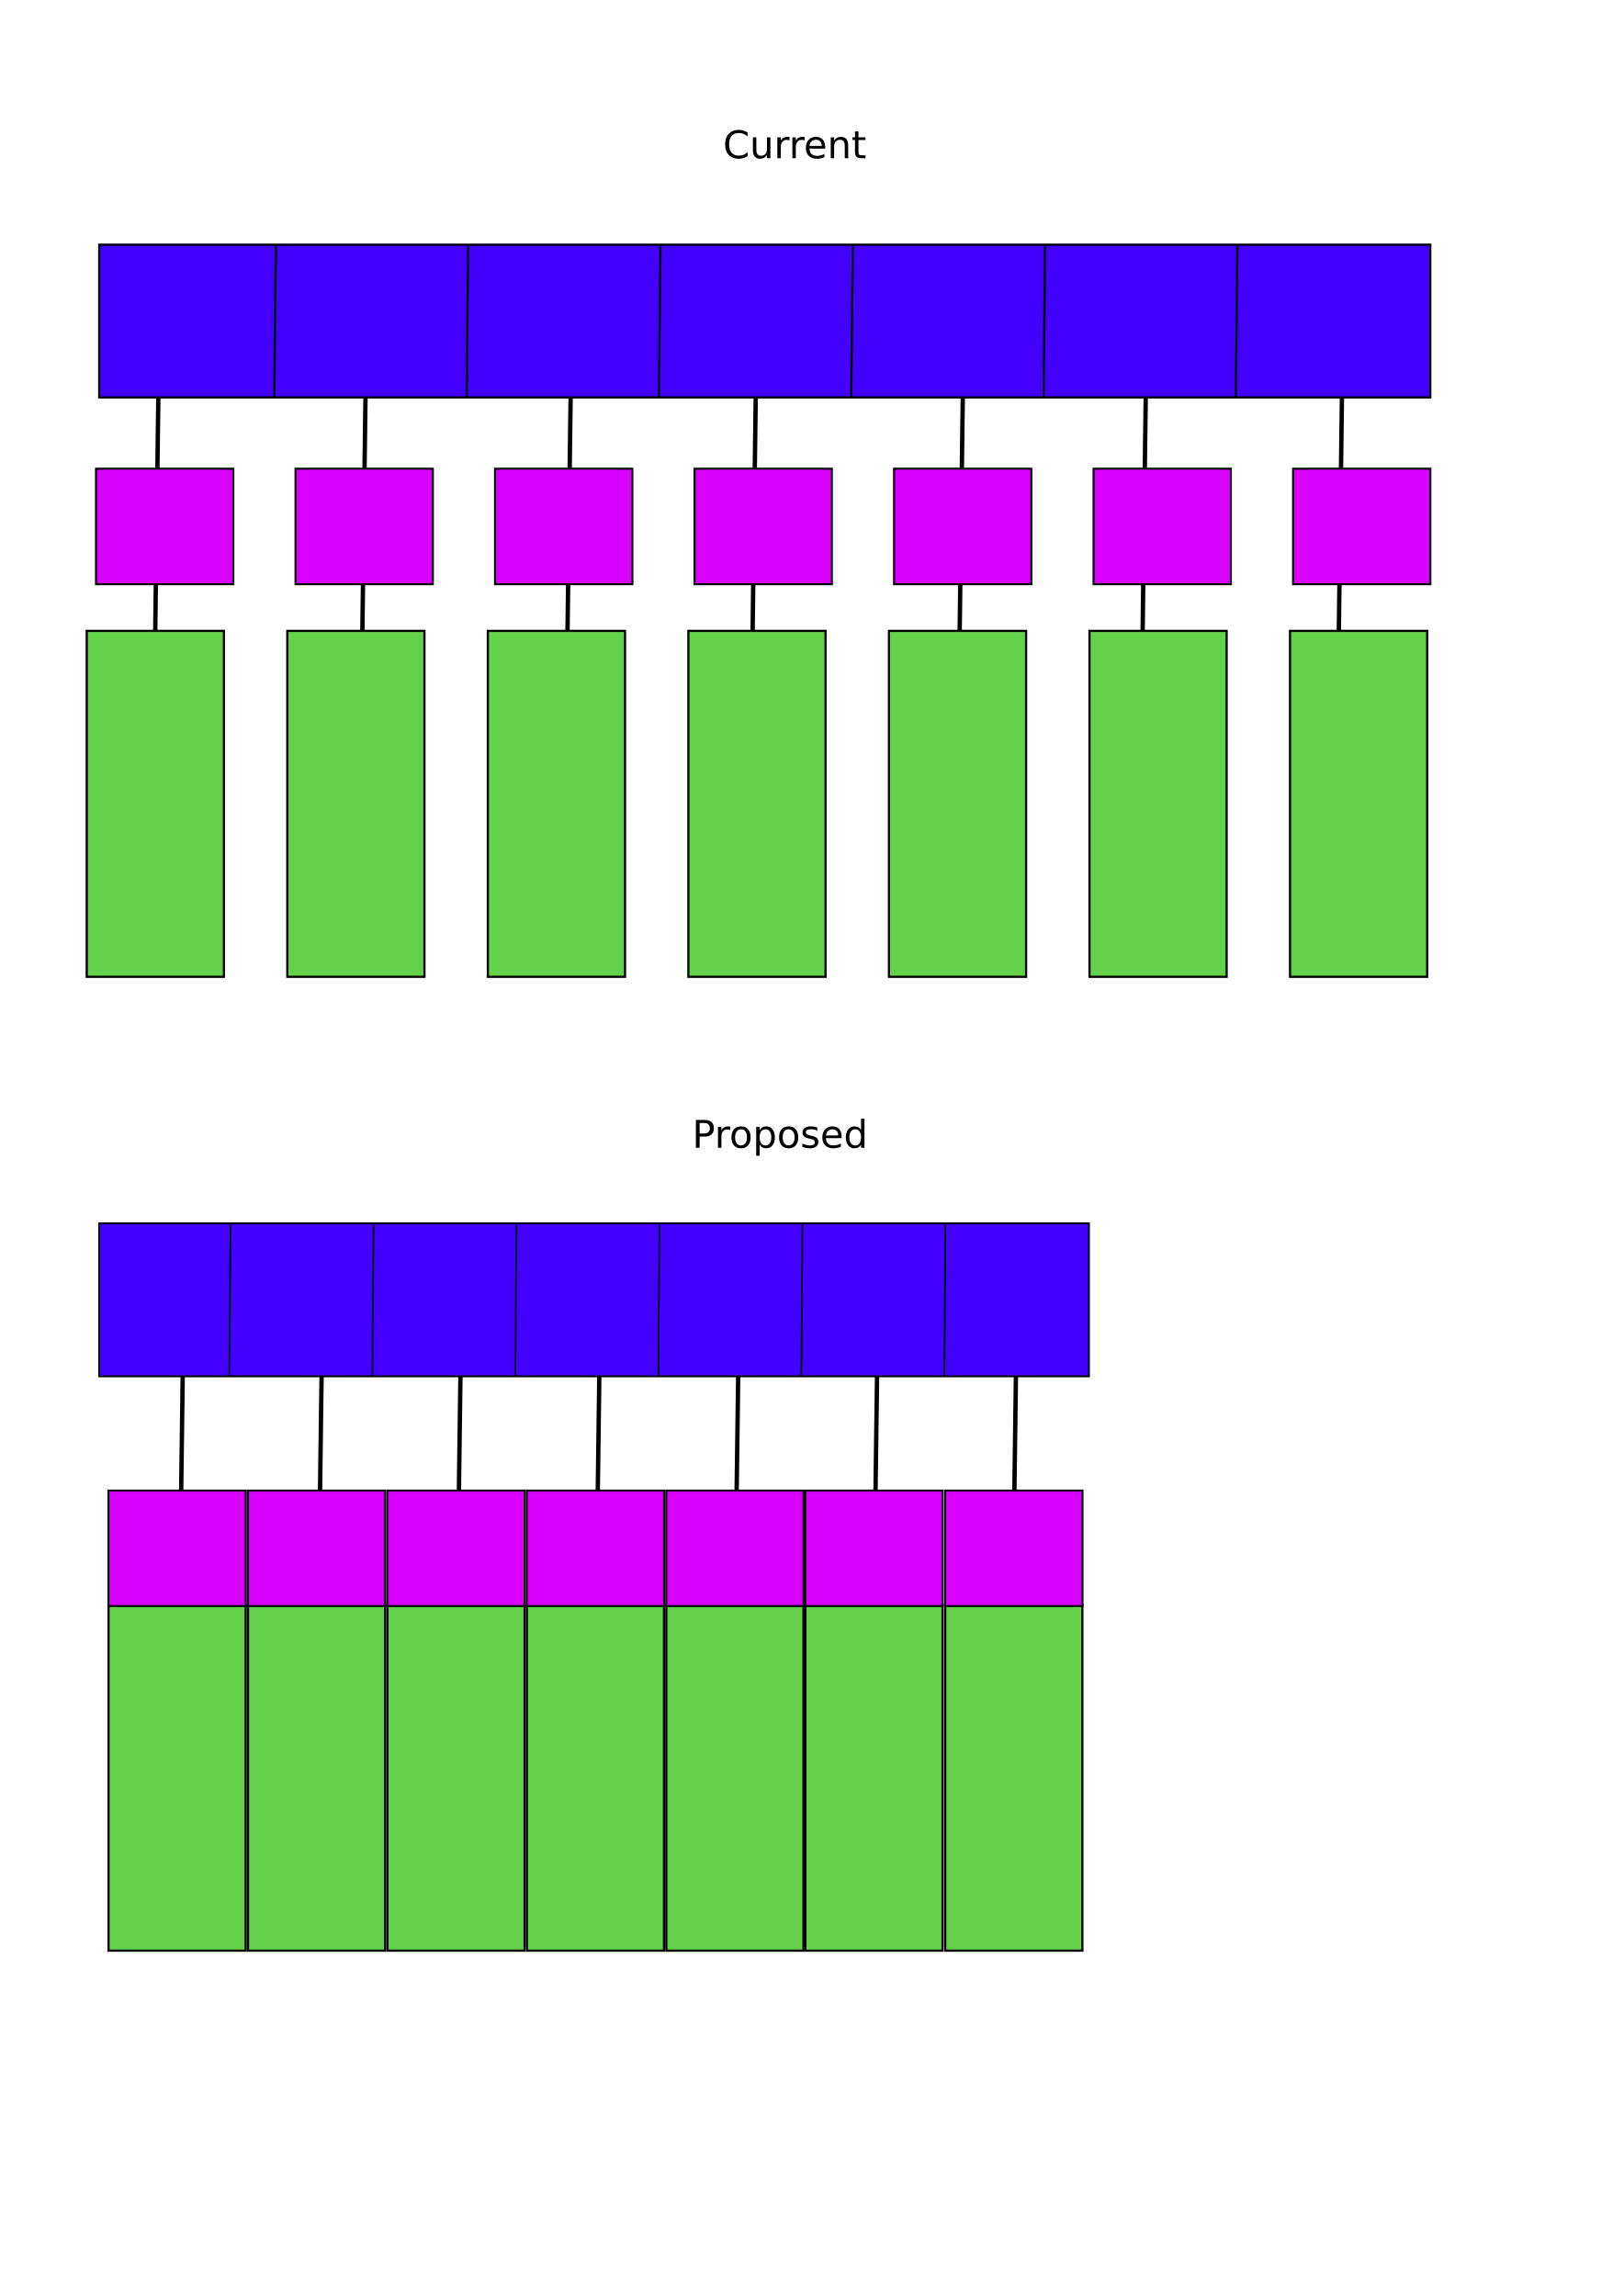
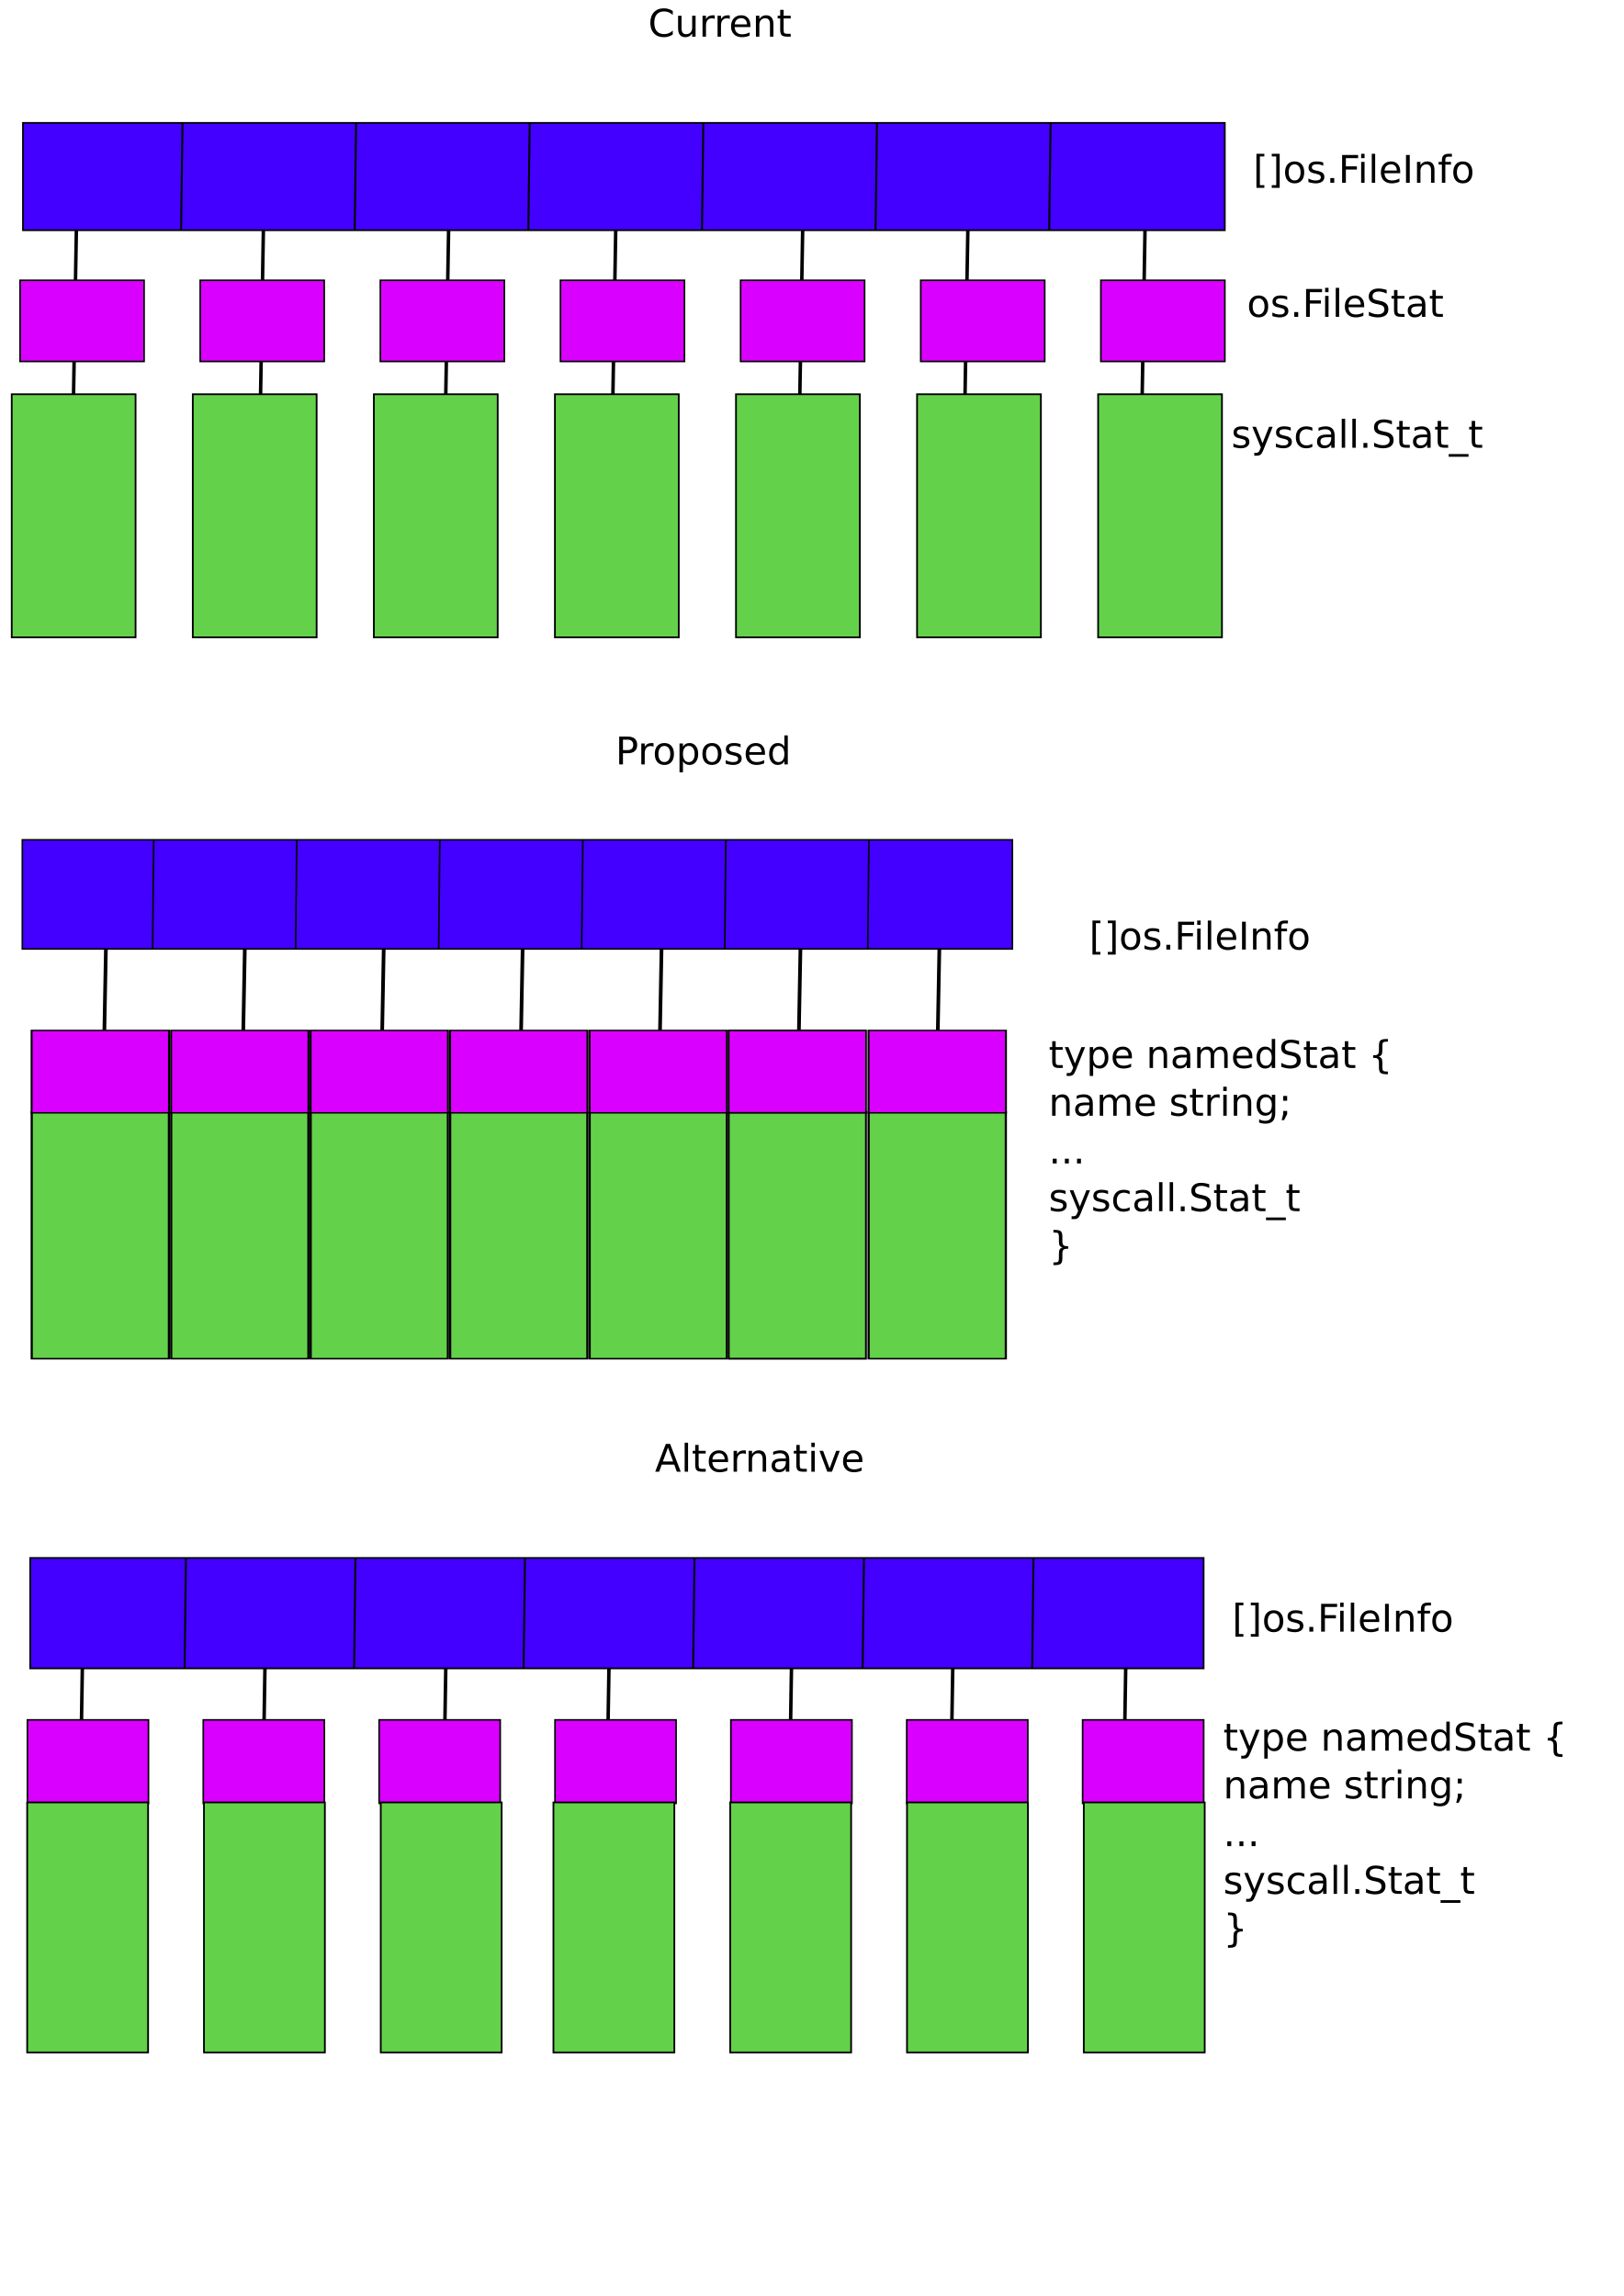
<svg xmlns="http://www.w3.org/2000/svg" width="210mm" height="297mm" viewBox="0 0 744.094 1052.362" id="svg2" version="1.1">
  <defs id="defs4" />
  <g id="layer1">
-     <path style="fill:none;fill-rule:evenodd;stroke:#000000;stroke-width:2;stroke-linecap:butt;stroke-linejoin:miter;stroke-miterlimit:4;stroke-dasharray:none;stroke-opacity:1" d="M 84.368,582.641 81.297,812.956" id="path4266-1" />
-     <path style="fill:none;fill-rule:evenodd;stroke:#000000;stroke-width:2;stroke-linecap:butt;stroke-linejoin:miter;stroke-miterlimit:4;stroke-dasharray:none;stroke-opacity:1" d="m 148.008,582.641 -3.071,230.315" id="path4266-1-7" />
-     <path style="fill:none;fill-rule:evenodd;stroke:#000000;stroke-width:2;stroke-linecap:butt;stroke-linejoin:miter;stroke-miterlimit:4;stroke-dasharray:none;stroke-opacity:1" d="m 211.647,582.641 -3.071,230.315" id="path4266-1-77" />
-     <path style="fill:none;fill-rule:evenodd;stroke:#000000;stroke-width:2;stroke-linecap:butt;stroke-linejoin:miter;stroke-miterlimit:4;stroke-dasharray:none;stroke-opacity:1" d="m 275.287,582.641 -3.071,230.315" id="path4266-1-9" />
-     <path style="fill:none;fill-rule:evenodd;stroke:#000000;stroke-width:2;stroke-linecap:butt;stroke-linejoin:miter;stroke-miterlimit:4;stroke-dasharray:none;stroke-opacity:1" d="m 338.926,582.641 -3.071,230.315" id="path4266-1-2" />
-     <path style="fill:none;fill-rule:evenodd;stroke:#000000;stroke-width:2;stroke-linecap:butt;stroke-linejoin:miter;stroke-miterlimit:4;stroke-dasharray:none;stroke-opacity:1" d="M 402.566,582.641 399.495,812.956" id="path4266-1-0" />
-     <path style="fill:none;fill-rule:evenodd;stroke:#000000;stroke-width:2;stroke-linecap:butt;stroke-linejoin:miter;stroke-miterlimit:4;stroke-dasharray:none;stroke-opacity:1" d="m 466.206,582.641 -3.071,230.315" id="path4266-1-23" />
-     <rect style="fill:#64d14a;fill-opacity:1;stroke:#000000;stroke-width:0.999;stroke-miterlimit:4;stroke-dasharray:none;stroke-opacity:1" id="rect4185-2-3" width="62.857" height="158.571" x="369.085" y="735.521" />
-     <path style="fill:none;fill-rule:evenodd;stroke:#000000;stroke-width:2;stroke-linecap:butt;stroke-linejoin:miter;stroke-miterlimit:4;stroke-dasharray:none;stroke-opacity:1" d="M 72.772,166.458 69.701,396.773" id="path4266" />
-     <path style="fill:none;fill-rule:evenodd;stroke:#000000;stroke-width:2;stroke-linecap:butt;stroke-linejoin:miter;stroke-miterlimit:4;stroke-dasharray:none;stroke-opacity:1" d="M 168.211,128.073 165.14,358.387" id="path4266-9" />
-     <path style="fill:none;fill-rule:evenodd;stroke:#000000;stroke-width:2;stroke-linecap:butt;stroke-linejoin:miter;stroke-miterlimit:4;stroke-dasharray:none;stroke-opacity:1" d="m 262.155,133.123 -3.071,230.315" id="path4266-0" />
-     <path style="fill:none;fill-rule:evenodd;stroke:#000000;stroke-width:2;stroke-linecap:butt;stroke-linejoin:miter;stroke-miterlimit:4;stroke-dasharray:none;stroke-opacity:1" d="m 347.008,131.103 -3.071,230.315" id="path4266-6" />
-     <path style="fill:none;fill-rule:evenodd;stroke:#000000;stroke-width:2;stroke-linecap:butt;stroke-linejoin:miter;stroke-miterlimit:4;stroke-dasharray:none;stroke-opacity:1" d="M 441.962,126.052 438.891,356.367" id="path4266-2" />
-     <path style="fill:none;fill-rule:evenodd;stroke:#000000;stroke-width:2;stroke-linecap:butt;stroke-linejoin:miter;stroke-miterlimit:4;stroke-dasharray:none;stroke-opacity:1" d="M 525.805,126.052 522.734,356.367" id="path4266-27" />
-     <path style="fill:none;fill-rule:evenodd;stroke:#000000;stroke-width:2;stroke-linecap:butt;stroke-linejoin:miter;stroke-miterlimit:4;stroke-dasharray:none;stroke-opacity:1" d="m 615.708,127.062 -3.071,230.315" id="path4266-03" />
-     <rect style="fill:#4300ff;fill-opacity:1;stroke:#000000;stroke-width:0.977;stroke-miterlimit:4;stroke-dasharray:none;stroke-opacity:1" id="rect3336" width="610.022" height="70.022" x="45.458" y="112.144" />
-     <rect style="fill:#da00ff;fill-opacity:1;stroke:#000000;stroke-width:0.912;stroke-miterlimit:4;stroke-dasharray:none;stroke-opacity:1" id="rect3338" width="62.945" height="52.945" x="43.997" y="214.825" />
-     <rect style="fill:#da00ff;fill-opacity:1;stroke:#000000;stroke-width:0.912;stroke-miterlimit:4;stroke-dasharray:none;stroke-opacity:1" id="rect3338-8" width="62.945" height="52.945" x="135.425" y="214.825" />
-     <rect style="fill:#da00ff;fill-opacity:1;stroke:#000000;stroke-width:0.912;stroke-miterlimit:4;stroke-dasharray:none;stroke-opacity:1" id="rect3338-7" width="62.945" height="52.945" x="226.854" y="214.825" />
-     <rect style="fill:#da00ff;fill-opacity:1;stroke:#000000;stroke-width:0.912;stroke-miterlimit:4;stroke-dasharray:none;stroke-opacity:1" id="rect3338-1" width="62.945" height="52.945" x="318.283" y="214.825" />
-     <rect style="fill:#da00ff;fill-opacity:1;stroke:#000000;stroke-width:0.912;stroke-miterlimit:4;stroke-dasharray:none;stroke-opacity:1" id="rect3338-15" width="62.945" height="52.945" x="409.711" y="214.825" />
-     <rect style="fill:#da00ff;fill-opacity:1;stroke:#000000;stroke-width:0.912;stroke-miterlimit:4;stroke-dasharray:none;stroke-opacity:1" id="rect3338-2" width="62.945" height="52.945" x="501.14" y="214.825" />
-     <rect style="fill:#da00ff;fill-opacity:1;stroke:#000000;stroke-width:0.912;stroke-miterlimit:4;stroke-dasharray:none;stroke-opacity:1" id="rect3338-9" width="62.945" height="52.945" x="592.568" y="214.825" />
-     <rect style="fill:#64d14a;fill-opacity:1;stroke:#000000;stroke-width:0.999;stroke-miterlimit:4;stroke-dasharray:none;stroke-opacity:1" id="rect4185" width="62.857" height="158.571" x="39.755" y="289.155" />
-     <rect style="fill:#64d14a;fill-opacity:1;stroke:#000000;stroke-width:0.999;stroke-miterlimit:4;stroke-dasharray:none;stroke-opacity:1" id="rect4185-6" width="62.857" height="158.571" x="131.66" y="289.155" />
-     <rect style="fill:#64d14a;fill-opacity:1;stroke:#000000;stroke-width:0.999;stroke-miterlimit:4;stroke-dasharray:none;stroke-opacity:1" id="rect4185-0" width="62.857" height="158.571" x="223.564" y="289.155" />
-     <rect style="fill:#64d14a;fill-opacity:1;stroke:#000000;stroke-width:0.999;stroke-miterlimit:4;stroke-dasharray:none;stroke-opacity:1" id="rect4185-08" width="62.857" height="158.571" x="315.469" y="289.155" />
-     <rect style="fill:#64d14a;fill-opacity:1;stroke:#000000;stroke-width:0.999;stroke-miterlimit:4;stroke-dasharray:none;stroke-opacity:1" id="rect4185-5" width="62.857" height="158.571" x="407.374" y="289.155" />
-     <rect style="fill:#64d14a;fill-opacity:1;stroke:#000000;stroke-width:0.999;stroke-miterlimit:4;stroke-dasharray:none;stroke-opacity:1" id="rect4185-2" width="62.857" height="158.571" x="499.279" y="289.155" />
-     <rect style="fill:#64d14a;fill-opacity:1;stroke:#000000;stroke-width:0.999;stroke-miterlimit:4;stroke-dasharray:none;stroke-opacity:1" id="rect4185-1" width="62.857" height="158.571" x="591.183" y="289.155" />
-     <text xml:space="preserve" style="font-style:italic;font-variant:normal;font-weight:normal;font-stretch:normal;font-size:14px;line-height:125%;font-family:Sans;-inkscape-font-specification:'Sans Italic';letter-spacing:0px;word-spacing:0px;fill:#000000;fill-opacity:1;stroke:none;stroke-width:1px;stroke-linecap:butt;stroke-linejoin:miter;stroke-opacity:1" x="331.33" y="72.514" id="text4346">
-       <tspan id="tspan4348" x="331.33" y="72.514" style="font-style:normal;font-variant:normal;font-weight:normal;font-stretch:normal;font-size:17.5px;line-height:125%;font-family:'Bitstream Vera Sans';-inkscape-font-specification:'Bitstream Vera Sans, Normal';text-align:start;writing-mode:lr-tb;text-anchor:start">Current</tspan>
+     <path style="fill:none;fill-rule:evenodd;stroke:#000000;stroke-width:1.593;stroke-linecap:butt;stroke-linejoin:miter;stroke-miterlimit:4;stroke-dasharray:none;stroke-opacity:1" d="M 35.183,94.49 32.41,256.317" id="path4266" />
+     <path style="fill:none;fill-rule:evenodd;stroke:#000000;stroke-width:1.593;stroke-linecap:butt;stroke-linejoin:miter;stroke-miterlimit:4;stroke-dasharray:none;stroke-opacity:1" d="M 121.351,67.518 118.579,229.346" id="path4266-9" />
+     <path style="fill:none;fill-rule:evenodd;stroke:#000000;stroke-width:1.593;stroke-linecap:butt;stroke-linejoin:miter;stroke-miterlimit:4;stroke-dasharray:none;stroke-opacity:1" d="M 206.17,71.067 203.398,232.895" id="path4266-0" />
+     <path style="fill:none;fill-rule:evenodd;stroke:#000000;stroke-width:1.593;stroke-linecap:butt;stroke-linejoin:miter;stroke-miterlimit:4;stroke-dasharray:none;stroke-opacity:1" d="M 282.781,69.648 280.008,231.475" id="path4266-6" />
+     <path style="fill:none;fill-rule:evenodd;stroke:#000000;stroke-width:1.593;stroke-linecap:butt;stroke-linejoin:miter;stroke-miterlimit:4;stroke-dasharray:none;stroke-opacity:1" d="M 368.512,66.099 365.739,227.926" id="path4266-2" />
+     <path style="fill:none;fill-rule:evenodd;stroke:#000000;stroke-width:1.593;stroke-linecap:butt;stroke-linejoin:miter;stroke-miterlimit:4;stroke-dasharray:none;stroke-opacity:1" d="M 444.21,66.099 441.438,227.926" id="path4266-27" />
+     <path style="fill:none;fill-rule:evenodd;stroke:#000000;stroke-width:1.593;stroke-linecap:butt;stroke-linejoin:miter;stroke-miterlimit:4;stroke-dasharray:none;stroke-opacity:1" d="m 525.381,66.809 -2.773,161.828" id="path4266-03" />
+     <rect style="fill:#4300ff;fill-opacity:1;stroke:#000000;stroke-width:0.778;stroke-miterlimit:4;stroke-dasharray:none;stroke-opacity:1" id="rect3336" width="550.768" height="49.2" x="10.522" y="56.326" />
+     <rect style="fill:#da00ff;fill-opacity:1;stroke:#000000;stroke-width:0.726;stroke-miterlimit:4;stroke-dasharray:none;stroke-opacity:1" id="rect3338" width="56.83" height="37.201" x="9.203" y="128.474" />
+     <rect style="fill:#da00ff;fill-opacity:1;stroke:#000000;stroke-width:0.726;stroke-miterlimit:4;stroke-dasharray:none;stroke-opacity:1" id="rect3338-8" width="56.83" height="37.201" x="91.751" y="128.474" />
+     <rect style="fill:#da00ff;fill-opacity:1;stroke:#000000;stroke-width:0.726;stroke-miterlimit:4;stroke-dasharray:none;stroke-opacity:1" id="rect3338-7" width="56.83" height="37.201" x="174.298" y="128.474" />
+     <rect style="fill:#da00ff;fill-opacity:1;stroke:#000000;stroke-width:0.726;stroke-miterlimit:4;stroke-dasharray:none;stroke-opacity:1" id="rect3338-1" width="56.83" height="37.201" x="256.846" y="128.474" />
+     <rect style="fill:#da00ff;fill-opacity:1;stroke:#000000;stroke-width:0.726;stroke-miterlimit:4;stroke-dasharray:none;stroke-opacity:1" id="rect3338-15" width="56.83" height="37.201" x="339.394" y="128.474" />
+     <rect style="fill:#da00ff;fill-opacity:1;stroke:#000000;stroke-width:0.726;stroke-miterlimit:4;stroke-dasharray:none;stroke-opacity:1" id="rect3338-2" width="56.83" height="37.201" x="421.941" y="128.474" />
+     <rect style="fill:#da00ff;fill-opacity:1;stroke:#000000;stroke-width:0.726;stroke-miterlimit:4;stroke-dasharray:none;stroke-opacity:1" id="rect3338-9" width="56.83" height="37.201" x="504.489" y="128.474" />
+     <rect style="fill:#64d14a;fill-opacity:1;stroke:#000000;stroke-width:0.796;stroke-miterlimit:4;stroke-dasharray:none;stroke-opacity:1" id="rect4185" width="56.751" height="111.418" x="5.373" y="180.701" />
+     <rect style="fill:#64d14a;fill-opacity:1;stroke:#000000;stroke-width:0.796;stroke-miterlimit:4;stroke-dasharray:none;stroke-opacity:1" id="rect4185-6" width="56.751" height="111.418" x="88.351" y="180.701" />
+     <rect style="fill:#64d14a;fill-opacity:1;stroke:#000000;stroke-width:0.796;stroke-miterlimit:4;stroke-dasharray:none;stroke-opacity:1" id="rect4185-0" width="56.751" height="111.418" x="171.328" y="180.701" />
+     <rect style="fill:#64d14a;fill-opacity:1;stroke:#000000;stroke-width:0.796;stroke-miterlimit:4;stroke-dasharray:none;stroke-opacity:1" id="rect4185-08" width="56.751" height="111.418" x="254.306" y="180.701" />
+     <rect style="fill:#64d14a;fill-opacity:1;stroke:#000000;stroke-width:0.796;stroke-miterlimit:4;stroke-dasharray:none;stroke-opacity:1" id="rect4185-5" width="56.751" height="111.418" x="337.283" y="180.701" />
+     <rect style="fill:#64d14a;fill-opacity:1;stroke:#000000;stroke-width:0.796;stroke-miterlimit:4;stroke-dasharray:none;stroke-opacity:1" id="rect4185-2" width="56.751" height="111.418" x="420.261" y="180.701" />
+     <rect style="fill:#64d14a;fill-opacity:1;stroke:#000000;stroke-width:0.796;stroke-miterlimit:4;stroke-dasharray:none;stroke-opacity:1" id="rect4185-1" width="56.751" height="111.418" x="503.239" y="180.701" />
+     <text xml:space="preserve" style="font-style:italic;font-variant:normal;font-weight:normal;font-stretch:normal;font-size:14px;line-height:125%;font-family:Sans;-inkscape-font-specification:'Sans Italic';letter-spacing:0px;word-spacing:0px;fill:#000000;fill-opacity:1;stroke:none;stroke-width:1px;stroke-linecap:butt;stroke-linejoin:miter;stroke-opacity:1" x="297.044" y="16.8" id="text4346">
+       <tspan id="tspan4348" x="297.044" y="16.8" style="font-style:normal;font-variant:normal;font-weight:normal;font-stretch:normal;font-size:17.5px;line-height:125%;font-family:'Bitstream Vera Sans';-inkscape-font-specification:'Bitstream Vera Sans, Normal';text-align:start;writing-mode:lr-tb;text-anchor:start">Current</tspan>
    </text>
-     <g id="g4457" transform="translate(15.15229,19.1929)">
-       <rect y="716.328" x="34.585" height="158.571" width="62.857" id="rect4185-02" style="fill:#64d14a;fill-opacity:1;stroke:#000000;stroke-width:0.999;stroke-miterlimit:4;stroke-dasharray:none;stroke-opacity:1" />
-       <rect y="663.998" x="34.541" height="52.945" width="62.945" id="rect3338-0" style="fill:#da00ff;fill-opacity:1;stroke:#000000;stroke-width:0.912;stroke-miterlimit:4;stroke-dasharray:none;stroke-opacity:1" />
-     </g>
-     <g id="g4461" transform="translate(-12.84771,19.1929)">
-       <rect y="716.328" x="126.489" height="158.571" width="62.857" id="rect4185-6-3" style="fill:#64d14a;fill-opacity:1;stroke:#000000;stroke-width:0.999;stroke-miterlimit:4;stroke-dasharray:none;stroke-opacity:1" />
-       <rect y="663.998" x="126.446" height="52.945" width="62.945" id="rect3338-8-5" style="fill:#da00ff;fill-opacity:1;stroke:#000000;stroke-width:0.912;stroke-miterlimit:4;stroke-dasharray:none;stroke-opacity:1" />
-     </g>
-     <g id="g4465" transform="translate(-40.84771,19.1929)">
-       <rect y="716.328" x="218.394" height="158.571" width="62.857" id="rect4185-0-3" style="fill:#64d14a;fill-opacity:1;stroke:#000000;stroke-width:0.999;stroke-miterlimit:4;stroke-dasharray:none;stroke-opacity:1" />
-       <rect y="663.998" x="218.35" height="52.945" width="62.945" id="rect3338-7-5" style="fill:#da00ff;fill-opacity:1;stroke:#000000;stroke-width:0.912;stroke-miterlimit:4;stroke-dasharray:none;stroke-opacity:1" />
-     </g>
-     <g id="g4469" transform="translate(-68.84771,19.1929)">
-       <rect y="716.328" x="310.299" height="158.571" width="62.857" id="rect4185-08-4" style="fill:#64d14a;fill-opacity:1;stroke:#000000;stroke-width:0.999;stroke-miterlimit:4;stroke-dasharray:none;stroke-opacity:1" />
-       <rect y="663.998" x="310.255" height="52.945" width="62.945" id="rect3338-1-7" style="fill:#da00ff;fill-opacity:1;stroke:#000000;stroke-width:0.912;stroke-miterlimit:4;stroke-dasharray:none;stroke-opacity:1" />
-     </g>
-     <g id="g4482" transform="translate(-96.84771,19.1929)">
-       <rect y="716.328" x="402.204" height="158.571" width="62.857" id="rect4185-5-6" style="fill:#64d14a;fill-opacity:1;stroke:#000000;stroke-width:0.999;stroke-miterlimit:4;stroke-dasharray:none;stroke-opacity:1" />
-       <rect y="663.998" x="402.16" height="52.945" width="62.945" id="rect3338-15-6" style="fill:#da00ff;fill-opacity:1;stroke:#000000;stroke-width:0.912;stroke-miterlimit:4;stroke-dasharray:none;stroke-opacity:1" />
-     </g>
-     <rect style="fill:#da00ff;fill-opacity:1;stroke:#000000;stroke-width:0.912;stroke-miterlimit:4;stroke-dasharray:none;stroke-opacity:1" id="rect3338-2-3" width="62.945" height="52.945" x="369.041" y="683.191" />
-     <g id="g4486" transform="translate(-152.8477,19.1929)">
-       <rect y="716.328" x="586.013" height="158.571" width="62.857" id="rect4185-1-4" style="fill:#64d14a;fill-opacity:1;stroke:#000000;stroke-width:0.999;stroke-miterlimit:4;stroke-dasharray:none;stroke-opacity:1" />
-       <rect y="663.998" x="585.969" height="52.945" width="62.945" id="rect3338-9-4" style="fill:#da00ff;fill-opacity:1;stroke:#000000;stroke-width:0.912;stroke-miterlimit:4;stroke-dasharray:none;stroke-opacity:1" />
-     </g>
-     <text xml:space="preserve" style="font-style:normal;font-variant:normal;font-weight:normal;font-stretch:normal;font-size:17.5px;line-height:125%;font-family:'Bitstream Vera Sans';-inkscape-font-specification:'Bitstream Vera Sans, Normal';text-align:start;letter-spacing:0px;word-spacing:0px;writing-mode:lr-tb;text-anchor:start;fill:#000000;fill-opacity:1;stroke:none;stroke-width:1px;stroke-linecap:butt;stroke-linejoin:miter;stroke-opacity:1" x="317.188" y="526.073" id="text4431">
-       <tspan id="tspan4433" x="317.188" y="526.073">Proposed</tspan>
-     </text>
-     <g id="g4654">
+     <g id="g4654" transform="matrix(0.9028646,0,0,0.702637,-30.52006,-22.47028)">
      <path id="path4613" d="m 126.429,112.005 -0.714,70.357" style="fill:none;fill-rule:evenodd;stroke:#000000;stroke-width:1px;stroke-linecap:butt;stroke-linejoin:miter;stroke-opacity:1" />
      <path id="path4613-8" d="m 214.553,112.005 -0.714,70.357" style="fill:none;fill-rule:evenodd;stroke:#000000;stroke-width:1px;stroke-linecap:butt;stroke-linejoin:miter;stroke-opacity:1" />
      <path id="path4613-2" d="m 302.678,112.005 -0.714,70.357" style="fill:none;fill-rule:evenodd;stroke:#000000;stroke-width:1px;stroke-linecap:butt;stroke-linejoin:miter;stroke-opacity:1" />
      <path id="path4613-1" d="m 390.803,112.005 -0.714,70.357" style="fill:none;fill-rule:evenodd;stroke:#000000;stroke-width:1px;stroke-linecap:butt;stroke-linejoin:miter;stroke-opacity:1" />
      <path id="path4613-6" d="m 478.928,112.005 -0.714,70.357" style="fill:none;fill-rule:evenodd;stroke:#000000;stroke-width:1px;stroke-linecap:butt;stroke-linejoin:miter;stroke-opacity:1" />
      <path id="path4613-0" d="m 567.053,112.005 -0.714,70.357" style="fill:none;fill-rule:evenodd;stroke:#000000;stroke-width:1px;stroke-linecap:butt;stroke-linejoin:miter;stroke-opacity:1" />
    </g>
-     <rect style="fill:#4300ff;fill-opacity:1;stroke:#000000;stroke-width:0.843;stroke-miterlimit:4;stroke-dasharray:none;stroke-opacity:1" id="rect3336-7" width="453.605" height="70.131" x="45.434" y="560.708" />
-     <g transform="matrix(0.7435868,0,0,1.001546,11.63188,448.3909)" id="g4654-9">
-       <path id="path4613-4" d="m 126.429,112.005 -0.714,70.357" style="fill:none;fill-rule:evenodd;stroke:#000000;stroke-width:1px;stroke-linecap:butt;stroke-linejoin:miter;stroke-opacity:1" />
-       <path id="path4613-8-9" d="m 214.553,112.005 -0.714,70.357" style="fill:none;fill-rule:evenodd;stroke:#000000;stroke-width:1px;stroke-linecap:butt;stroke-linejoin:miter;stroke-opacity:1" />
-       <path id="path4613-2-1" d="m 302.678,112.005 -0.714,70.357" style="fill:none;fill-rule:evenodd;stroke:#000000;stroke-width:1px;stroke-linecap:butt;stroke-linejoin:miter;stroke-opacity:1" />
-       <path id="path4613-1-7" d="m 390.803,112.005 -0.714,70.357" style="fill:none;fill-rule:evenodd;stroke:#000000;stroke-width:1px;stroke-linecap:butt;stroke-linejoin:miter;stroke-opacity:1" />
-       <path id="path4613-6-3" d="m 478.928,112.005 -0.714,70.357" style="fill:none;fill-rule:evenodd;stroke:#000000;stroke-width:1px;stroke-linecap:butt;stroke-linejoin:miter;stroke-opacity:1" />
-       <path id="path4613-0-8" d="m 567.053,112.005 -0.714,70.357" style="fill:none;fill-rule:evenodd;stroke:#000000;stroke-width:1px;stroke-linecap:butt;stroke-linejoin:miter;stroke-opacity:1" />
+     <text xml:space="preserve" style="font-style:normal;font-variant:normal;font-weight:normal;font-stretch:normal;font-size:17.5px;line-height:125%;font-family:'Bitstream Vera Sans';-inkscape-font-specification:'Bitstream Vera Sans, Normal';text-align:start;letter-spacing:0px;word-spacing:0px;writing-mode:lr-tb;text-anchor:start;fill:#000000;fill-opacity:1;stroke:none;stroke-width:1px;stroke-linecap:butt;stroke-linejoin:miter;stroke-opacity:1" x="574.286" y="83.791" id="text4822">
+       <tspan id="tspan4824" x="574.286" y="83.791">[]os.FileInfo</tspan>
+     </text>
+     <text xml:space="preserve" style="font-style:normal;font-variant:normal;font-weight:normal;font-stretch:normal;font-size:17.5px;line-height:125%;font-family:'Bitstream Vera Sans';-inkscape-font-specification:'Bitstream Vera Sans, Normal';text-align:start;letter-spacing:0px;word-spacing:0px;writing-mode:lr-tb;text-anchor:start;fill:#000000;fill-opacity:1;stroke:none;stroke-width:1px;stroke-linecap:butt;stroke-linejoin:miter;stroke-opacity:1" x="571.429" y="145.219" id="text4826">
+       <tspan id="tspan4828" x="571.429" y="145.219">os.FileStat</tspan>
+     </text>
+     <text xml:space="preserve" style="font-style:normal;font-variant:normal;font-weight:normal;font-stretch:normal;font-size:17.5px;line-height:125%;font-family:'Bitstream Vera Sans';-inkscape-font-specification:'Bitstream Vera Sans, Normal';text-align:start;letter-spacing:0px;word-spacing:0px;writing-mode:lr-tb;text-anchor:start;fill:#000000;fill-opacity:1;stroke:none;stroke-width:1px;stroke-linecap:butt;stroke-linejoin:miter;stroke-opacity:1" x="564.286" y="205.219" id="text4830">
+       <tspan id="tspan4832" x="564.286" y="205.219">syscall.Stat_t</tspan>
+     </text>
+     <g id="g5155">
+       <path id="path4266-1" d="m 49.173,400.573 -3.072,164.3" style="fill:none;fill-rule:evenodd;stroke:#000000;stroke-width:1.689;stroke-linecap:butt;stroke-linejoin:miter;stroke-miterlimit:4;stroke-dasharray:none;stroke-opacity:1" />
+       <path id="path4266-1-7" d="m 112.83,400.573 -3.072,164.3" style="fill:none;fill-rule:evenodd;stroke:#000000;stroke-width:1.689;stroke-linecap:butt;stroke-linejoin:miter;stroke-miterlimit:4;stroke-dasharray:none;stroke-opacity:1" />
+       <path id="path4266-1-77" d="m 176.488,400.573 -3.072,164.3" style="fill:none;fill-rule:evenodd;stroke:#000000;stroke-width:1.689;stroke-linecap:butt;stroke-linejoin:miter;stroke-miterlimit:4;stroke-dasharray:none;stroke-opacity:1" />
+       <path id="path4266-1-9" d="m 240.145,400.573 -3.072,164.3" style="fill:none;fill-rule:evenodd;stroke:#000000;stroke-width:1.689;stroke-linecap:butt;stroke-linejoin:miter;stroke-miterlimit:4;stroke-dasharray:none;stroke-opacity:1" />
+       <path id="path4266-1-2" d="m 303.802,400.573 -3.072,164.3" style="fill:none;fill-rule:evenodd;stroke:#000000;stroke-width:1.689;stroke-linecap:butt;stroke-linejoin:miter;stroke-miterlimit:4;stroke-dasharray:none;stroke-opacity:1" />
+       <path id="path4266-1-0" d="m 367.459,400.573 -3.072,164.3" style="fill:none;fill-rule:evenodd;stroke:#000000;stroke-width:1.689;stroke-linecap:butt;stroke-linejoin:miter;stroke-miterlimit:4;stroke-dasharray:none;stroke-opacity:1" />
+       <path id="path4266-1-23" d="m 431.117,400.573 -3.072,164.3" style="fill:none;fill-rule:evenodd;stroke:#000000;stroke-width:1.689;stroke-linecap:butt;stroke-linejoin:miter;stroke-miterlimit:4;stroke-dasharray:none;stroke-opacity:1" />
+       <rect y="509.633" x="333.969" height="113.121" width="62.875" id="rect4185-2-3" style="fill:#64d14a;fill-opacity:1;stroke:#000000;stroke-width:0.844;stroke-miterlimit:4;stroke-dasharray:none;stroke-opacity:1" />
+       <g transform="matrix(1.000278,0,0,0.7133728,-20.06203,-1.375936)" id="g4457">
+         <rect style="fill:#64d14a;fill-opacity:1;stroke:#000000;stroke-width:0.999;stroke-miterlimit:4;stroke-dasharray:none;stroke-opacity:1" id="rect4185-02" width="62.857" height="158.571" x="34.585" y="716.328" />
+         <rect style="fill:#da00ff;fill-opacity:1;stroke:#000000;stroke-width:0.912;stroke-miterlimit:4;stroke-dasharray:none;stroke-opacity:1" id="rect3338-0" width="62.945" height="52.945" x="34.541" y="663.998" />
+       </g>
+       <g transform="matrix(1.000278,0,0,0.7133728,-48.06981,-1.375936)" id="g4461">
+         <rect style="fill:#64d14a;fill-opacity:1;stroke:#000000;stroke-width:0.999;stroke-miterlimit:4;stroke-dasharray:none;stroke-opacity:1" id="rect4185-6-3" width="62.857" height="158.571" x="126.489" y="716.328" />
+         <rect style="fill:#da00ff;fill-opacity:1;stroke:#000000;stroke-width:0.912;stroke-miterlimit:4;stroke-dasharray:none;stroke-opacity:1" id="rect3338-8-5" width="62.945" height="52.945" x="126.446" y="663.998" />
+       </g>
+       <g transform="matrix(1.000278,0,0,0.7133728,-76.07759,-1.375936)" id="g4465">
+         <rect style="fill:#64d14a;fill-opacity:1;stroke:#000000;stroke-width:0.999;stroke-miterlimit:4;stroke-dasharray:none;stroke-opacity:1" id="rect4185-0-3" width="62.857" height="158.571" x="218.394" y="716.328" />
+         <rect style="fill:#da00ff;fill-opacity:1;stroke:#000000;stroke-width:0.912;stroke-miterlimit:4;stroke-dasharray:none;stroke-opacity:1" id="rect3338-7-5" width="62.945" height="52.945" x="218.35" y="663.998" />
+       </g>
+       <g transform="matrix(1.000278,0,0,0.7133728,-104.0854,-1.375936)" id="g4469">
+         <rect style="fill:#64d14a;fill-opacity:1;stroke:#000000;stroke-width:0.999;stroke-miterlimit:4;stroke-dasharray:none;stroke-opacity:1" id="rect4185-08-4" width="62.857" height="158.571" x="310.299" y="716.328" />
+         <rect style="fill:#da00ff;fill-opacity:1;stroke:#000000;stroke-width:0.912;stroke-miterlimit:4;stroke-dasharray:none;stroke-opacity:1" id="rect3338-1-7" width="62.945" height="52.945" x="310.255" y="663.998" />
+       </g>
+       <g transform="matrix(1.000278,0,0,0.7133728,-132.0932,-1.375936)" id="g4482">
+         <rect style="fill:#64d14a;fill-opacity:1;stroke:#000000;stroke-width:0.999;stroke-miterlimit:4;stroke-dasharray:none;stroke-opacity:1" id="rect4185-5-6" width="62.857" height="158.571" x="402.204" y="716.328" />
+         <rect style="fill:#da00ff;fill-opacity:1;stroke:#000000;stroke-width:0.912;stroke-miterlimit:4;stroke-dasharray:none;stroke-opacity:1" id="rect3338-15-6" width="62.945" height="52.945" x="402.16" y="663.998" />
+       </g>
+       <rect y="472.302" x="333.925" height="37.769" width="62.962" id="rect3338-2-3" style="fill:#da00ff;fill-opacity:1;stroke:#000000;stroke-width:0.77;stroke-miterlimit:4;stroke-dasharray:none;stroke-opacity:1" />
+       <g transform="matrix(1.000278,0,0,0.7133728,-188.1087,-1.375936)" id="g4486">
+         <rect style="fill:#64d14a;fill-opacity:1;stroke:#000000;stroke-width:0.999;stroke-miterlimit:4;stroke-dasharray:none;stroke-opacity:1" id="rect4185-1-4" width="62.857" height="158.571" x="586.013" y="716.328" />
+         <rect style="fill:#da00ff;fill-opacity:1;stroke:#000000;stroke-width:0.912;stroke-miterlimit:4;stroke-dasharray:none;stroke-opacity:1" id="rect3338-9-4" width="62.945" height="52.945" x="585.969" y="663.998" />
+       </g>
+       <text id="text4431" y="350.358" x="282.045" style="font-style:normal;font-variant:normal;font-weight:normal;font-stretch:normal;font-size:17.5px;line-height:125%;font-family:'Bitstream Vera Sans';-inkscape-font-specification:'Bitstream Vera Sans, Normal';text-align:start;letter-spacing:0px;word-spacing:0px;writing-mode:lr-tb;text-anchor:start;fill:#000000;fill-opacity:1;stroke:none;stroke-width:1px;stroke-linecap:butt;stroke-linejoin:miter;stroke-opacity:1" xml:space="preserve">
+         <tspan y="350.358" x="282.045" id="tspan4433">Proposed</tspan>
+       </text>
+       <rect y="384.926" x="10.228" height="50.029" width="453.731" id="rect3336-7" style="fill:#4300ff;fill-opacity:1;stroke:#000000;stroke-width:0.712;stroke-miterlimit:4;stroke-dasharray:none;stroke-opacity:1" />
+       <g id="g4654-9" transform="matrix(0.7437934,0,0,0.7144758,-23.58341,304.8023)">
+         <path style="fill:none;fill-rule:evenodd;stroke:#000000;stroke-width:1px;stroke-linecap:butt;stroke-linejoin:miter;stroke-opacity:1" d="m 126.429,112.005 -0.714,70.357" id="path4613-4" />
+         <path style="fill:none;fill-rule:evenodd;stroke:#000000;stroke-width:1px;stroke-linecap:butt;stroke-linejoin:miter;stroke-opacity:1" d="m 214.553,112.005 -0.714,70.357" id="path4613-8-9" />
+         <path style="fill:none;fill-rule:evenodd;stroke:#000000;stroke-width:1px;stroke-linecap:butt;stroke-linejoin:miter;stroke-opacity:1" d="m 302.678,112.005 -0.714,70.357" id="path4613-2-1" />
+         <path style="fill:none;fill-rule:evenodd;stroke:#000000;stroke-width:1px;stroke-linecap:butt;stroke-linejoin:miter;stroke-opacity:1" d="m 390.803,112.005 -0.714,70.357" id="path4613-1-7" />
+         <path style="fill:none;fill-rule:evenodd;stroke:#000000;stroke-width:1px;stroke-linecap:butt;stroke-linejoin:miter;stroke-opacity:1" d="m 478.928,112.005 -0.714,70.357" id="path4613-6-3" />
+         <path style="fill:none;fill-rule:evenodd;stroke:#000000;stroke-width:1px;stroke-linecap:butt;stroke-linejoin:miter;stroke-opacity:1" d="m 567.053,112.005 -0.714,70.357" id="path4613-0-8" />
+       </g>
+       <text id="text4834" y="435.219" x="499.143" style="font-style:normal;font-variant:normal;font-weight:normal;font-stretch:normal;font-size:17.5px;line-height:125%;font-family:'Bitstream Vera Sans';-inkscape-font-specification:'Bitstream Vera Sans, Normal';text-align:start;letter-spacing:0px;word-spacing:0px;writing-mode:lr-tb;text-anchor:start;fill:#000000;fill-opacity:1;stroke:none;stroke-width:1px;stroke-linecap:butt;stroke-linejoin:miter;stroke-opacity:1" xml:space="preserve">
+         <tspan y="435.219" x="499.143" id="tspan4836">[]os.FileInfo</tspan>
+       </text>
+       <text id="text4838" y="489.505" x="480.571" style="font-style:normal;font-variant:normal;font-weight:normal;font-stretch:normal;font-size:17.5px;line-height:125%;font-family:'Bitstream Vera Sans';-inkscape-font-specification:'Bitstream Vera Sans, Normal';text-align:start;letter-spacing:0px;word-spacing:0px;writing-mode:lr-tb;text-anchor:start;fill:#000000;fill-opacity:1;stroke:none;stroke-width:1px;stroke-linecap:butt;stroke-linejoin:miter;stroke-opacity:1" xml:space="preserve">
+         <tspan y="489.505" x="480.571" id="tspan4840">type namedStat {</tspan>
+         <tspan id="tspan4844" y="511.38" x="480.571">name string;</tspan>
+         <tspan id="tspan4846" y="533.255" x="480.571">...</tspan>
+         <tspan id="tspan4848" y="555.13" x="480.571">syscall.Stat_t</tspan>
+         <tspan id="tspan4850" y="577.005" x="480.571">}</tspan>
+         <tspan id="tspan4842" y="598.88" x="480.571" />
+       </text>
    </g>
+     <path style="fill:none;fill-rule:evenodd;stroke:#000000;stroke-width:1.596;stroke-linecap:butt;stroke-linejoin:miter;stroke-miterlimit:4;stroke-dasharray:none;stroke-opacity:1" d="M 37.918,753.341 35.211,919.803" id="path4266-3" />
+     <path style="fill:none;fill-rule:evenodd;stroke:#000000;stroke-width:1.596;stroke-linecap:butt;stroke-linejoin:miter;stroke-miterlimit:4;stroke-dasharray:none;stroke-opacity:1" d="m 122.049,725.597 -2.707,166.462" id="path4266-9-1" />
+     <path style="fill:none;fill-rule:evenodd;stroke:#000000;stroke-width:1.596;stroke-linecap:butt;stroke-linejoin:miter;stroke-miterlimit:4;stroke-dasharray:none;stroke-opacity:1" d="m 204.862,729.248 -2.707,166.462" id="path4266-0-3" />
+     <path style="fill:none;fill-rule:evenodd;stroke:#000000;stroke-width:1.596;stroke-linecap:butt;stroke-linejoin:miter;stroke-miterlimit:4;stroke-dasharray:none;stroke-opacity:1" d="m 279.661,727.788 -2.707,166.462" id="path4266-6-1" />
+     <path style="fill:none;fill-rule:evenodd;stroke:#000000;stroke-width:1.596;stroke-linecap:butt;stroke-linejoin:miter;stroke-miterlimit:4;stroke-dasharray:none;stroke-opacity:1" d="m 363.365,724.137 -2.707,166.462" id="path4266-2-2" />
+     <path style="fill:none;fill-rule:evenodd;stroke:#000000;stroke-width:1.596;stroke-linecap:butt;stroke-linejoin:miter;stroke-miterlimit:4;stroke-dasharray:none;stroke-opacity:1" d="m 437.274,724.137 -2.707,166.462" id="path4266-27-5" />
+     <path style="fill:none;fill-rule:evenodd;stroke:#000000;stroke-width:1.596;stroke-linecap:butt;stroke-linejoin:miter;stroke-miterlimit:4;stroke-dasharray:none;stroke-opacity:1" d="m 516.525,724.867 -2.707,166.462" id="path4266-03-3" />
+     <rect style="fill:#4300ff;fill-opacity:1;stroke:#000000;stroke-width:0.78;stroke-miterlimit:4;stroke-dasharray:none;stroke-opacity:1" id="rect3336-2" width="537.744" height="50.609" x="13.84" y="714.084" />
+     <rect style="fill:#da00ff;fill-opacity:1;stroke:#000000;stroke-width:0.728;stroke-miterlimit:4;stroke-dasharray:none;stroke-opacity:1" id="rect3338-6" width="55.487" height="38.266" x="12.552" y="788.299" />
+     <rect style="fill:#da00ff;fill-opacity:1;stroke:#000000;stroke-width:0.728;stroke-miterlimit:4;stroke-dasharray:none;stroke-opacity:1" id="rect3338-8-8" width="55.487" height="38.266" x="93.148" y="788.299" />
+     <rect style="fill:#da00ff;fill-opacity:1;stroke:#000000;stroke-width:0.728;stroke-miterlimit:4;stroke-dasharray:none;stroke-opacity:1" id="rect3338-7-2" width="55.487" height="38.266" x="173.744" y="788.299" />
+     <rect style="fill:#da00ff;fill-opacity:1;stroke:#000000;stroke-width:0.728;stroke-miterlimit:4;stroke-dasharray:none;stroke-opacity:1" id="rect3338-1-8" width="55.487" height="38.266" x="254.34" y="788.299" />
+     <rect style="fill:#da00ff;fill-opacity:1;stroke:#000000;stroke-width:0.728;stroke-miterlimit:4;stroke-dasharray:none;stroke-opacity:1" id="rect3338-15-8" width="55.487" height="38.266" x="334.935" y="788.299" />
+     <rect style="fill:#da00ff;fill-opacity:1;stroke:#000000;stroke-width:0.728;stroke-miterlimit:4;stroke-dasharray:none;stroke-opacity:1" id="rect3338-2-2" width="55.487" height="38.266" x="415.531" y="788.299" />
+     <rect style="fill:#da00ff;fill-opacity:1;stroke:#000000;stroke-width:0.728;stroke-miterlimit:4;stroke-dasharray:none;stroke-opacity:1" id="rect3338-9-2" width="55.487" height="38.266" x="496.127" y="788.299" />
+     <rect style="fill:#64d14a;fill-opacity:1;stroke:#000000;stroke-width:0.798;stroke-miterlimit:4;stroke-dasharray:none;stroke-opacity:1" id="rect4185-8" width="55.41" height="114.609" x="12.457" y="826.12" />
+     <rect style="fill:#64d14a;fill-opacity:1;stroke:#000000;stroke-width:0.798;stroke-miterlimit:4;stroke-dasharray:none;stroke-opacity:1" id="rect4185-6-34" width="55.41" height="114.609" x="93.472" y="826.12" />
+     <rect style="fill:#64d14a;fill-opacity:1;stroke:#000000;stroke-width:0.798;stroke-miterlimit:4;stroke-dasharray:none;stroke-opacity:1" id="rect4185-0-4" width="55.41" height="114.609" x="174.488" y="826.12" />
+     <rect style="fill:#64d14a;fill-opacity:1;stroke:#000000;stroke-width:0.798;stroke-miterlimit:4;stroke-dasharray:none;stroke-opacity:1" id="rect4185-08-42" width="55.41" height="114.609" x="253.623" y="826.12" />
+     <rect style="fill:#64d14a;fill-opacity:1;stroke:#000000;stroke-width:0.798;stroke-miterlimit:4;stroke-dasharray:none;stroke-opacity:1" id="rect4185-5-62" width="55.41" height="114.609" x="334.638" y="826.12" />
+     <rect style="fill:#64d14a;fill-opacity:1;stroke:#000000;stroke-width:0.798;stroke-miterlimit:4;stroke-dasharray:none;stroke-opacity:1" id="rect4185-2-1" width="55.41" height="114.609" x="415.654" y="826.12" />
+     <rect style="fill:#64d14a;fill-opacity:1;stroke:#000000;stroke-width:0.798;stroke-miterlimit:4;stroke-dasharray:none;stroke-opacity:1" id="rect4185-1-6" width="55.41" height="114.609" x="496.669" y="826.12" />
+     <text xml:space="preserve" style="font-style:italic;font-variant:normal;font-weight:normal;font-stretch:normal;font-size:14px;line-height:125%;font-family:Sans;-inkscape-font-specification:'Sans Italic';letter-spacing:0px;word-spacing:0px;fill:#000000;fill-opacity:1;stroke:none;stroke-width:1px;stroke-linecap:butt;stroke-linejoin:miter;stroke-opacity:1" x="300.129" y="674.556" id="text4346-8">
+       <tspan id="tspan4348-3" x="300.129" y="674.556" style="font-style:normal;font-variant:normal;font-weight:normal;font-stretch:normal;font-size:17.5px;line-height:125%;font-family:'Bitstream Vera Sans';-inkscape-font-specification:'Bitstream Vera Sans, Normal';text-align:start;writing-mode:lr-tb;text-anchor:start">Alternative</tspan>
+     </text>
+     <g transform="matrix(0.8815158,0,0,0.7227593,-26.23148,633.0317)" id="g4654-6">
+       <path id="path4613-5" d="m 126.429,112.005 -0.714,70.357" style="fill:none;fill-rule:evenodd;stroke:#000000;stroke-width:1px;stroke-linecap:butt;stroke-linejoin:miter;stroke-opacity:1" />
+       <path id="path4613-8-8" d="m 214.553,112.005 -0.714,70.357" style="fill:none;fill-rule:evenodd;stroke:#000000;stroke-width:1px;stroke-linecap:butt;stroke-linejoin:miter;stroke-opacity:1" />
+       <path id="path4613-2-9" d="m 302.678,112.005 -0.714,70.357" style="fill:none;fill-rule:evenodd;stroke:#000000;stroke-width:1px;stroke-linecap:butt;stroke-linejoin:miter;stroke-opacity:1" />
+       <path id="path4613-1-9" d="m 390.803,112.005 -0.714,70.357" style="fill:none;fill-rule:evenodd;stroke:#000000;stroke-width:1px;stroke-linecap:butt;stroke-linejoin:miter;stroke-opacity:1" />
+       <path id="path4613-6-0" d="m 478.928,112.005 -0.714,70.357" style="fill:none;fill-rule:evenodd;stroke:#000000;stroke-width:1px;stroke-linecap:butt;stroke-linejoin:miter;stroke-opacity:1" />
+       <path id="path4613-0-2" d="m 567.053,112.005 -0.714,70.357" style="fill:none;fill-rule:evenodd;stroke:#000000;stroke-width:1px;stroke-linecap:butt;stroke-linejoin:miter;stroke-opacity:1" />
+     </g>
+     <text xml:space="preserve" style="font-style:normal;font-variant:normal;font-weight:normal;font-stretch:normal;font-size:17.5px;line-height:125%;font-family:'Bitstream Vera Sans';-inkscape-font-specification:'Bitstream Vera Sans, Normal';text-align:start;letter-spacing:0px;word-spacing:0px;writing-mode:lr-tb;text-anchor:start;fill:#000000;fill-opacity:1;stroke:none;stroke-width:1px;stroke-linecap:butt;stroke-linejoin:miter;stroke-opacity:1" x="564.68" y="747.857" id="text4834-2">
+       <tspan id="tspan4836-4" x="564.68" y="747.857">[]os.FileInfo</tspan>
+     </text>
+     <text xml:space="preserve" style="font-style:normal;font-variant:normal;font-weight:normal;font-stretch:normal;font-size:17.5px;line-height:125%;font-family:'Bitstream Vera Sans';-inkscape-font-specification:'Bitstream Vera Sans, Normal';text-align:start;letter-spacing:0px;word-spacing:0px;writing-mode:lr-tb;text-anchor:start;fill:#000000;fill-opacity:1;stroke:none;stroke-width:1px;stroke-linecap:butt;stroke-linejoin:miter;stroke-opacity:1" x="560.565" y="802.405" id="text4838-9">
+       <tspan id="tspan4840-6" x="560.565" y="802.405">type namedStat {</tspan>
+       <tspan x="560.565" y="824.28" id="tspan4844-7">name string;</tspan>
+       <tspan x="560.565" y="846.155" id="tspan4846-5">...</tspan>
+       <tspan x="560.565" y="868.03" id="tspan4848-4">syscall.Stat_t</tspan>
+       <tspan x="560.565" y="889.905" id="tspan4850-9">}</tspan>
+       <tspan x="560.565" y="911.78" id="tspan4842-4" />
+     </text>
  </g>
</svg>
